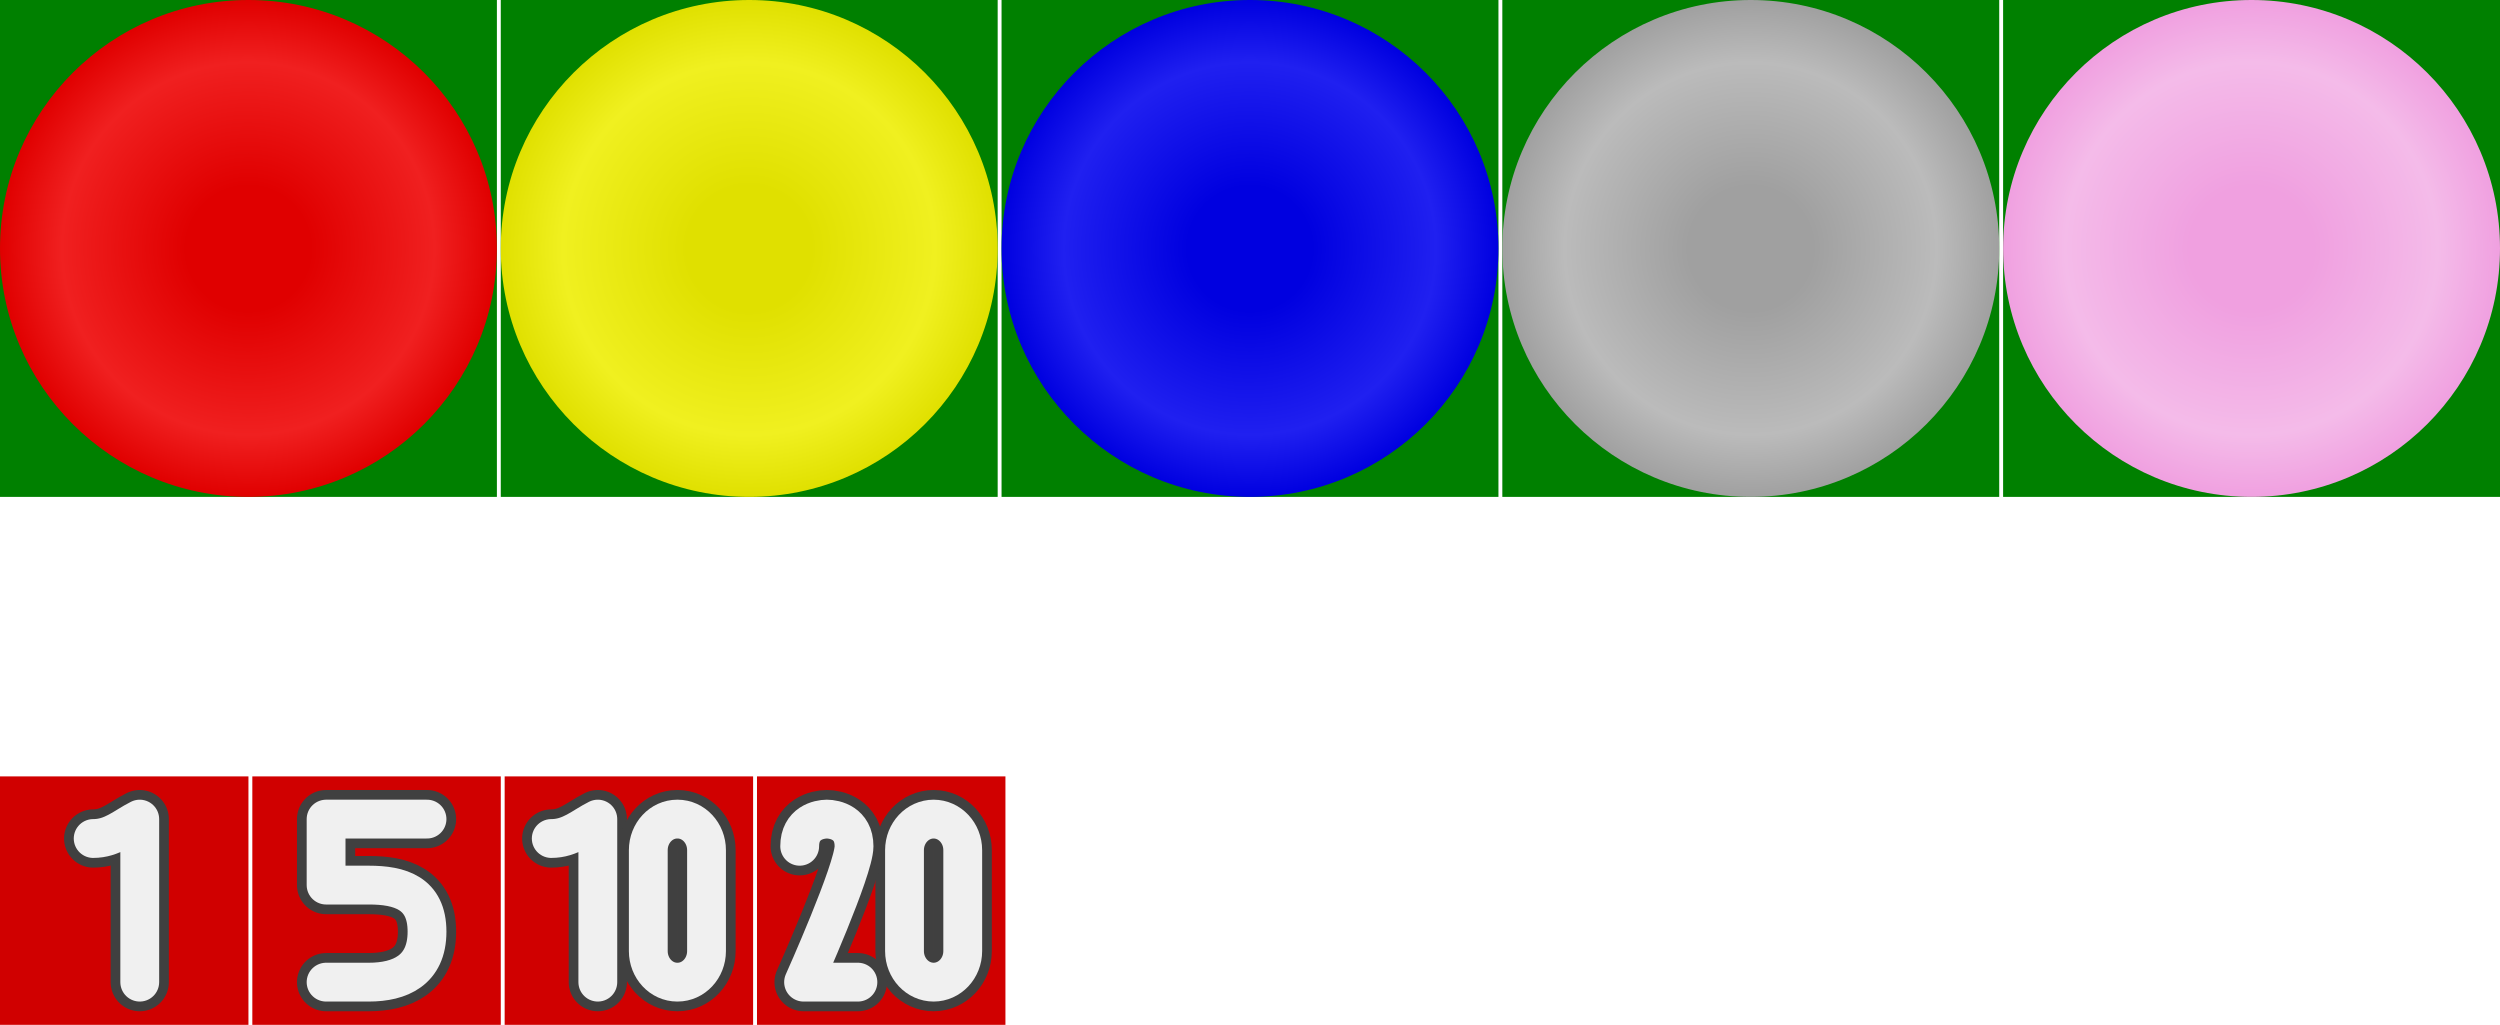
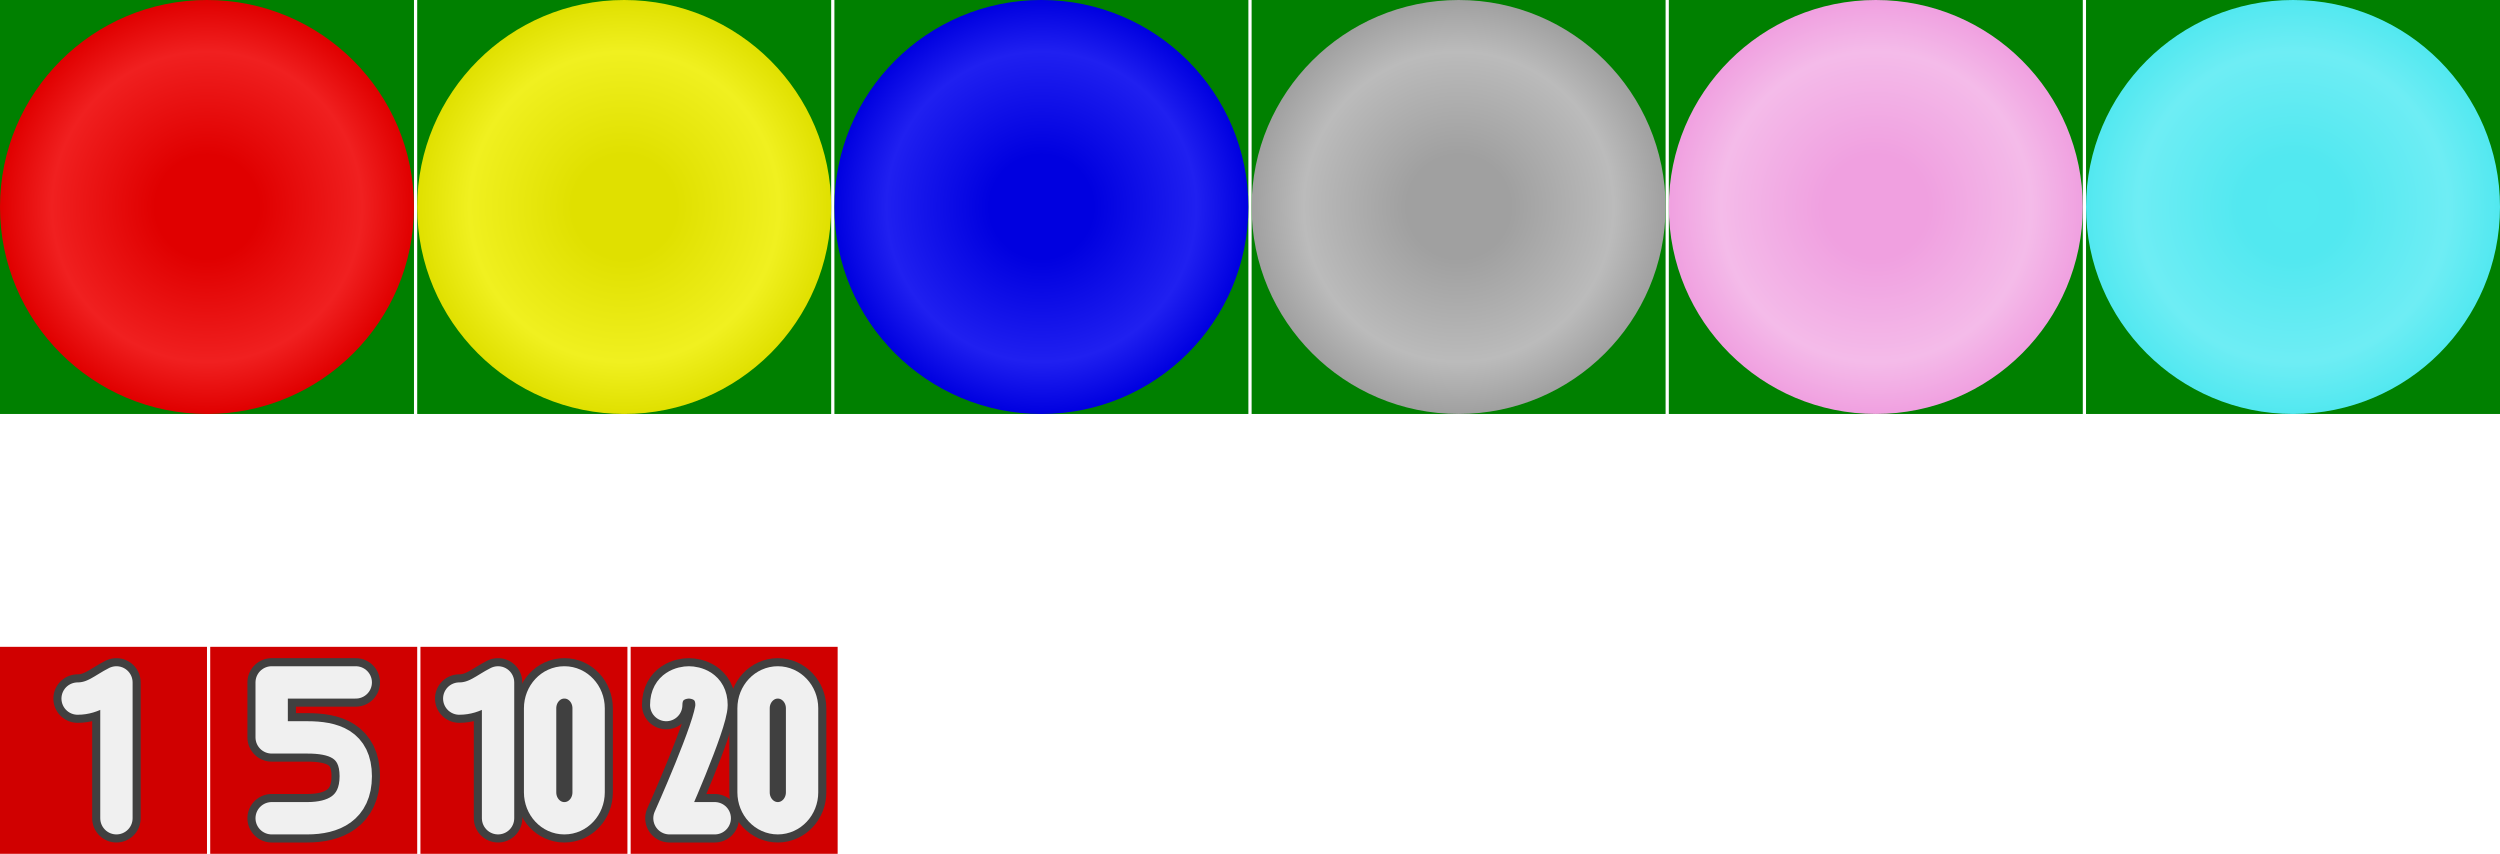
- <svg xmlns="http://www.w3.org/2000/svg" xmlns:xlink="http://www.w3.org/1999/xlink" width="644" height="264" viewBox="0 0 644 264" version="1.1" id="svg1063">
+ <svg xmlns="http://www.w3.org/2000/svg" xmlns:xlink="http://www.w3.org/1999/xlink" width="773" height="264" viewBox="0 0 773 264" version="1.1" id="svg1063">
  <defs id="defs1057">
+     <linearGradient id="winged-pellet">
+       <stop style="stop-color:#f0a0e0;stop-opacity:1" offset="0" id="stop5" />
+       <stop id="stop6" offset="0.25" style="stop-color:#f0a0e0;stop-opacity:1" />
+       <stop id="stop7" offset="0.75" style="stop-color:#f4bbe9;stop-opacity:1" />
+       <stop style="stop-color:#f0a0e0;stop-opacity:1" offset="1" id="stop8" />
+     </linearGradient>
    <linearGradient id="rock-pellet">
      <stop style="stop-color:#a0a0a0;stop-opacity:1" offset="0" id="stop961" />
      <stop id="stop963" offset="0.25" style="stop-color:#a0a0a0;stop-opacity:1" />
      <stop id="stop965" offset="0.75" style="stop-color:#bbbbbb;stop-opacity:1" />
      <stop style="stop-color:#a0a0a0;stop-opacity:1" offset="1" id="stop967" />
    </linearGradient>
-     <linearGradient id="winged-pellet">
-       <stop style="stop-color:#f0a0e0;stop-opacity:1" offset="0" id="stop936" />
-       <stop id="stop938" offset="0.25" style="stop-color:#f0a0e0;stop-opacity:1" />
-       <stop id="stop940" offset="0.75" style="stop-color:#f4bbe9;stop-opacity:1" />
-       <stop style="stop-color:#f0a0e0;stop-opacity:1" offset="1" id="stop942" />
+     <linearGradient id="winged-pellet-1">
+       <stop style="stop-color:#52e9f0;stop-opacity:1;" offset="0" id="stop936" />
+       <stop id="stop938" offset="0.25" style="stop-color:#52e8f0;stop-opacity:1;" />
+       <stop id="stop940" offset="0.75" style="stop-color:#6eedf4;stop-opacity:1;" />
+       <stop style="stop-color:#52e8f0;stop-opacity:1;" offset="1" id="stop942" />
    </linearGradient>
    <linearGradient id="pellet-shine-mask">
      <stop style="stop-color:#000000;stop-opacity:1" offset="0" id="stop1789" />
      <stop id="stop1797" offset="0.4" style="stop-color:#ffffff;stop-opacity:1" />
      <stop style="stop-color:#ffffff;stop-opacity:1" offset="0.6" id="stop1799" />
      <stop style="stop-color:#000000;stop-opacity:1" offset="1" id="stop1791" />
    </linearGradient>
    <linearGradient id="pellet-shine-inner">
      <stop id="stop2203" offset="0" style="stop-color:#ffffff;stop-opacity:0;" />
      <stop style="stop-color:#ffffff;stop-opacity:0;" offset="0.625" id="stop2205" />
      <stop style="stop-color:#ffffff;stop-opacity:1" offset="0.813" id="stop2207" />
      <stop id="stop1755" offset="0.875" style="stop-color:#ffffff;stop-opacity:0" />
      <stop id="stop2209" offset="1" style="stop-color:#ffffff;stop-opacity:0;" />
    </linearGradient>
    <linearGradient id="blue-pellet">
      <stop style="stop-color:#0000e0;stop-opacity:1" offset="0" id="stop1980" />
      <stop id="stop1982" offset="0.25" style="stop-color:#0000e0;stop-opacity:1" />
      <stop id="stop1984" offset="0.75" style="stop-color:#2020f0;stop-opacity:1" />
      <stop style="stop-color:#0000e0;stop-opacity:1" offset="1" id="stop1986" />
    </linearGradient>
    <linearGradient id="yellow-pellet">
      <stop id="stop1877" offset="0" style="stop-color:#e0e000;stop-opacity:1" />
      <stop style="stop-color:#e0e000;stop-opacity:1" offset="0.25" id="stop1879" />
      <stop style="stop-color:#f0f020;stop-opacity:1" offset="0.75" id="stop1881" />
      <stop id="stop1883" offset="1" style="stop-color:#e0e000;stop-opacity:1" />
    </linearGradient>
    <linearGradient id="pellet-shine-outer">
      <stop style="stop-color:#ffffff;stop-opacity:0;" offset="0" id="stop5495" />
      <stop id="stop5503" offset="0.625" style="stop-color:#ffffff;stop-opacity:0;" />
      <stop style="stop-color:#ffffff;stop-opacity:0" offset="0.75" id="stop1757" />
      <stop id="stop5501" offset="0.813" style="stop-color:#ffffff;stop-opacity:1" />
      <stop style="stop-color:#ffffff;stop-opacity:0;" offset="1" id="stop5497" />
    </linearGradient>
    <radialGradient r="7.5" fy="1043.612" fx="587.5" cy="1043.612" cx="587.5" gradientTransform="matrix(8.533333,0,0,8.533333,-4949.333,-8841.491)" gradientUnits="userSpaceOnUse" id="radialGradient3327" xlink:href="#red-pellet" />
    <linearGradient id="red-pellet">
      <stop style="stop-color:#e00000;stop-opacity:1" offset="0" id="stop8452" />
      <stop id="stop8460" offset="0.25" style="stop-color:#e00000;stop-opacity:1" />
      <stop id="stop8458" offset="0.75" style="stop-color:#f02020;stop-opacity:1" />
      <stop style="stop-color:#e00000;stop-opacity:1;" offset="1" id="stop8454" />
    </linearGradient>
    <radialGradient xlink:href="#yellow-pellet" id="radialGradient1886" gradientUnits="userSpaceOnUse" gradientTransform="matrix(8.533333,0,0,8.533333,-4820.333,-8841.491)" cx="587.5" cy="1043.612" fx="587.5" fy="1043.612" r="7.5" />
    <radialGradient xlink:href="#blue-pellet" id="radialGradient1989" gradientUnits="userSpaceOnUse" gradientTransform="matrix(8.533333,0,0,8.533333,-4691.333,-8841.491)" cx="587.5" cy="1043.612" fx="587.5" fy="1043.612" r="7.5" />
    <radialGradient r="7.5" fy="1043.612" fx="587.5" cy="1043.612" cx="587.5" gradientTransform="matrix(8.533333,0,0,8.533333,-4949.333,-7846.972)" gradientUnits="userSpaceOnUse" id="radialGradient3327-3" xlink:href="#pellet-shine-outer" />
    <radialGradient r="7.5" fy="1043.612" fx="587.5" cy="1043.612" cx="587.5" gradientTransform="matrix(8.533333,0,0,8.533333,-4949.333,-7846.972)" gradientUnits="userSpaceOnUse" id="radialGradient3327-3-6" xlink:href="#pellet-shine-inner" />
    <linearGradient xlink:href="#pellet-shine-mask" id="linearGradient30958" gradientUnits="userSpaceOnUse" gradientTransform="translate(0,-4.696063e-5)" x1="64" y1="1097.52" x2="103" y2="1058.52" />
    <mask maskUnits="userSpaceOnUse" id="mask30954">
      <path style="opacity:1;fill:url(#linearGradient30958);fill-opacity:1;stroke:none;stroke-width:12.068" id="path30956" mask="none" d="m 128,1058.52 a 64,64 0 0 1 -64,64 v -64 z" />
    </mask>
    <linearGradient xlink:href="#pellet-shine-mask" id="linearGradient30965" gradientUnits="userSpaceOnUse" x1="64" y1="1097.52" x2="103" y2="1058.52" />
    <mask maskUnits="userSpaceOnUse" id="mask30961">
      <path style="opacity:1;fill:url(#linearGradient30965);fill-opacity:1;stroke:none;stroke-width:12.068" id="path30963" mask="none" d="m 0,1058.52 a 64,64 0 0 1 64,-64 v 64 z" />
    </mask>
    <radialGradient r="7.5" fy="1043.612" fx="587.5" cy="1043.612" cx="587.5" gradientTransform="matrix(8.533333,0,0,8.533333,-4949.333,-7846.972)" gradientUnits="userSpaceOnUse" id="radialGradient3327-3-6-5" xlink:href="#pellet-shine-inner" />
    <mask maskUnits="userSpaceOnUse" id="mask30954-9">
      <path style="opacity:1;fill:url(#linearGradient30958);fill-opacity:1;stroke:none;stroke-width:12.068" id="path30956-3" mask="none" d="m 128,1058.52 a 64,64 0 0 1 -64,64 v -64 z" />
    </mask>
    <radialGradient r="7.5" fy="1043.612" fx="587.5" cy="1043.612" cx="587.5" gradientTransform="matrix(8.533333,0,0,8.533333,-4949.333,-7846.972)" gradientUnits="userSpaceOnUse" id="radialGradient3327-3-5" xlink:href="#pellet-shine-outer" />
    <mask maskUnits="userSpaceOnUse" id="mask30961-0">
      <path style="opacity:1;fill:url(#linearGradient30965-8);fill-opacity:1;stroke:none;stroke-width:12.068" id="path30963-7" mask="none" d="m 0,1058.52 a 64,64 0 0 1 64,-64 v 64 z" />
    </mask>
    <linearGradient xlink:href="#pellet-shine-mask" id="linearGradient30965-8" gradientUnits="userSpaceOnUse" x1="64" y1="1097.52" x2="103" y2="1058.52" />
    <radialGradient r="7.5" fy="1043.612" fx="587.5" cy="1043.612" cx="587.5" gradientTransform="matrix(8.533333,0,0,8.533333,-4949.333,-7846.972)" gradientUnits="userSpaceOnUse" id="radialGradient3327-3-5-8" xlink:href="#pellet-shine-outer" />
    <mask maskUnits="userSpaceOnUse" id="mask30961-0-2">
      <path style="opacity:1;fill:url(#linearGradient30965-8);fill-opacity:1;stroke:none;stroke-width:12.068" id="path30963-7-0" mask="none" d="m 0,1058.52 a 64,64 0 0 1 64,-64 v 64 z" />
    </mask>
    <radialGradient r="7.5" fy="1043.612" fx="587.5" cy="1043.612" cx="587.5" gradientTransform="matrix(8.533333,0,0,8.533333,-4949.333,-7846.972)" gradientUnits="userSpaceOnUse" id="radialGradient3327-3-6-5-6" xlink:href="#pellet-shine-inner" />
    <mask maskUnits="userSpaceOnUse" id="mask30954-9-4">
      <path style="opacity:1;fill:url(#linearGradient30958);fill-opacity:1;stroke:none;stroke-width:12.068" id="path30956-3-8" mask="none" d="m 128,1058.52 a 64,64 0 0 1 -64,64 v -64 z" />
    </mask>
    <radialGradient xlink:href="#pellet-shine-inner" id="radialGradient930" gradientUnits="userSpaceOnUse" gradientTransform="matrix(8.533333,0,0,8.533333,-4949.333,-7846.972)" cx="587.5" cy="1043.612" fx="587.5" fy="1043.612" r="7.5" />
    <radialGradient xlink:href="#pellet-shine-outer" id="radialGradient932" gradientUnits="userSpaceOnUse" gradientTransform="matrix(8.533333,0,0,8.533333,-4949.333,-7846.972)" cx="587.5" cy="1043.612" fx="587.5" fy="1043.612" r="7.5" />
    <radialGradient xlink:href="#rock-pellet" id="radialGradient934" gradientUnits="userSpaceOnUse" gradientTransform="matrix(8.533333,0,0,8.533333,-4562.333,-8841.491)" cx="587.5" cy="1043.612" fx="587.5" fy="1043.612" r="7.5" />
    <radialGradient xlink:href="#pellet-shine-inner" id="radialGradient953" gradientUnits="userSpaceOnUse" gradientTransform="matrix(8.533333,0,0,8.533333,-4949.333,-7846.972)" cx="587.5" cy="1043.612" fx="587.5" fy="1043.612" r="7.5" />
    <radialGradient xlink:href="#pellet-shine-outer" id="radialGradient955" gradientUnits="userSpaceOnUse" gradientTransform="matrix(8.533333,0,0,8.533333,-4949.333,-7846.972)" cx="587.5" cy="1043.612" fx="587.5" fy="1043.612" r="7.5" />
    <radialGradient xlink:href="#winged-pellet" id="radialGradient957" gradientUnits="userSpaceOnUse" gradientTransform="matrix(8.533333,0,0,8.533333,-4433.333,-8841.491)" cx="587.5" cy="1043.612" fx="587.5" fy="1043.612" r="7.5" />
    <radialGradient xlink:href="#pellet-shine-outer" id="radialGradient959" gradientUnits="userSpaceOnUse" gradientTransform="matrix(8.533333,0,0,8.533333,-4949.333,-7846.972)" cx="587.5" cy="1043.612" fx="587.5" fy="1043.612" r="7.5" />
+     <radialGradient xlink:href="#pellet-shine-inner" id="radialGradient3" gradientUnits="userSpaceOnUse" gradientTransform="matrix(8.533333,0,0,8.533333,-4949.333,-7846.972)" cx="587.5" cy="1043.612" fx="587.5" fy="1043.612" r="7.5" />
+     <radialGradient xlink:href="#pellet-shine-outer" id="radialGradient4" gradientUnits="userSpaceOnUse" gradientTransform="matrix(8.533333,0,0,8.533333,-4949.333,-7846.972)" cx="587.5" cy="1043.612" fx="587.5" fy="1043.612" r="7.5" />
+     <radialGradient xlink:href="#winged-pellet-1" id="radialGradient5" gradientUnits="userSpaceOnUse" gradientTransform="matrix(8.533333,0,0,8.533333,-4304.333,-8841.491)" cx="587.5" cy="1043.612" fx="587.5" fy="1043.612" r="7.5" />
  </defs>
-   <g id="layer2" style="display:inline" transform="translate(0,-1.2207031e-4)">
+   <g id="layer2" style="display:inline" transform="translate(0,-1.8310547e-4)">
    <rect style="color:#000000;clip-rule:nonzero;display:inline;overflow:visible;visibility:visible;opacity:1;isolation:auto;mix-blend-mode:normal;color-interpolation:sRGB;color-interpolation-filters:linearRGB;solid-color:#000000;solid-opacity:1;vector-effect:none;fill:#008000;fill-opacity:1;fill-rule:evenodd;stroke:none;stroke-width:0.265;stroke-linecap:butt;stroke-linejoin:miter;stroke-miterlimit:50;stroke-dasharray:none;stroke-dashoffset:0;stroke-opacity:1;color-rendering:auto;image-rendering:auto;shape-rendering:auto;text-rendering:auto;enable-background:accumulate" id="rect1641" width="128" height="128" x="0" y="0" />
    <rect style="color:#000000;clip-rule:nonzero;display:inline;overflow:visible;visibility:visible;opacity:1;isolation:auto;mix-blend-mode:normal;color-interpolation:sRGB;color-interpolation-filters:linearRGB;solid-color:#000000;solid-opacity:1;vector-effect:none;fill:#008000;fill-opacity:1;fill-rule:evenodd;stroke:none;stroke-width:0.265;stroke-linecap:butt;stroke-linejoin:miter;stroke-miterlimit:50;stroke-dasharray:none;stroke-dashoffset:0;stroke-opacity:1;color-rendering:auto;image-rendering:auto;shape-rendering:auto;text-rendering:auto;enable-background:accumulate" id="rect1641-6" width="128" height="128" x="129" y="0" />
    <rect style="color:#000000;clip-rule:nonzero;display:inline;overflow:visible;visibility:visible;opacity:1;isolation:auto;mix-blend-mode:normal;color-interpolation:sRGB;color-interpolation-filters:linearRGB;solid-color:#000000;solid-opacity:1;vector-effect:none;fill:#008000;fill-opacity:1;fill-rule:evenodd;stroke:none;stroke-width:0.265;stroke-linecap:butt;stroke-linejoin:miter;stroke-miterlimit:50;stroke-dasharray:none;stroke-dashoffset:0;stroke-opacity:1;color-rendering:auto;image-rendering:auto;shape-rendering:auto;text-rendering:auto;enable-background:accumulate" id="rect1641-6-9" width="128" height="128" x="258" y="0" />
    <rect style="color:#000000;clip-rule:nonzero;display:inline;overflow:visible;visibility:visible;opacity:1;isolation:auto;mix-blend-mode:normal;color-interpolation:sRGB;color-interpolation-filters:linearRGB;solid-color:#000000;solid-opacity:1;fill:#d00000;fill-opacity:1;fill-rule:evenodd;stroke:none;stroke-width:2;stroke-linecap:round;stroke-linejoin:round;stroke-miterlimit:4;stroke-dasharray:none;stroke-dashoffset:0;stroke-opacity:1;color-rendering:auto;image-rendering:auto;shape-rendering:auto;text-rendering:auto;enable-background:accumulate" id="rect4484" width="64" height="64" x="0" y="200" rx="0" ry="0" />
    <rect style="color:#000000;clip-rule:nonzero;display:inline;overflow:visible;visibility:visible;opacity:1;isolation:auto;mix-blend-mode:normal;color-interpolation:sRGB;color-interpolation-filters:linearRGB;solid-color:#000000;solid-opacity:1;fill:#d00000;fill-opacity:1;fill-rule:evenodd;stroke:none;stroke-width:2;stroke-linecap:round;stroke-linejoin:round;stroke-miterlimit:4;stroke-dasharray:none;stroke-dashoffset:0;stroke-opacity:1;color-rendering:auto;image-rendering:auto;shape-rendering:auto;text-rendering:auto;enable-background:accumulate" id="rect4484-2" width="64" height="64" x="65" y="200" rx="0" ry="0" />
    <rect style="color:#000000;clip-rule:nonzero;display:inline;overflow:visible;visibility:visible;opacity:1;isolation:auto;mix-blend-mode:normal;color-interpolation:sRGB;color-interpolation-filters:linearRGB;solid-color:#000000;solid-opacity:1;fill:#d00000;fill-opacity:1;fill-rule:evenodd;stroke:none;stroke-width:2;stroke-linecap:round;stroke-linejoin:round;stroke-miterlimit:4;stroke-dasharray:none;stroke-dashoffset:0;stroke-opacity:1;color-rendering:auto;image-rendering:auto;shape-rendering:auto;text-rendering:auto;enable-background:accumulate" id="rect4484-2-1" width="64" height="64" x="130" y="200" rx="0" ry="0" />
    <rect style="color:#000000;clip-rule:nonzero;display:inline;overflow:visible;visibility:visible;opacity:1;isolation:auto;mix-blend-mode:normal;color-interpolation:sRGB;color-interpolation-filters:linearRGB;solid-color:#000000;solid-opacity:1;fill:#d00000;fill-opacity:1;fill-rule:evenodd;stroke:none;stroke-width:2;stroke-linecap:round;stroke-linejoin:round;stroke-miterlimit:4;stroke-dasharray:none;stroke-dashoffset:0;stroke-opacity:1;color-rendering:auto;image-rendering:auto;shape-rendering:auto;text-rendering:auto;enable-background:accumulate" id="rect4484-2-1-9" width="64" height="64" x="195" y="200" rx="0" ry="0" />
    <rect style="color:#000000;clip-rule:nonzero;display:inline;overflow:visible;visibility:visible;opacity:1;isolation:auto;mix-blend-mode:normal;color-interpolation:sRGB;color-interpolation-filters:linearRGB;solid-color:#000000;solid-opacity:1;vector-effect:none;fill:#008000;fill-opacity:1;fill-rule:evenodd;stroke:none;stroke-width:0.265;stroke-linecap:butt;stroke-linejoin:miter;stroke-miterlimit:50;stroke-dasharray:none;stroke-dashoffset:0;stroke-opacity:1;color-rendering:auto;image-rendering:auto;shape-rendering:auto;text-rendering:auto;enable-background:accumulate" id="rect922" width="128" height="128" x="387" y="0" />
    <rect style="color:#000000;clip-rule:nonzero;display:inline;overflow:visible;visibility:visible;opacity:1;isolation:auto;mix-blend-mode:normal;color-interpolation:sRGB;color-interpolation-filters:linearRGB;solid-color:#000000;solid-opacity:1;vector-effect:none;fill:#008000;fill-opacity:1;fill-rule:evenodd;stroke:none;stroke-width:0.265;stroke-linecap:butt;stroke-linejoin:miter;stroke-miterlimit:50;stroke-dasharray:none;stroke-dashoffset:0;stroke-opacity:1;color-rendering:auto;image-rendering:auto;shape-rendering:auto;text-rendering:auto;enable-background:accumulate" id="rect945" width="128" height="128" x="516" y="0" />
    <g id="g4760" style="display:inline" transform="translate(0,-1052.362)">
      <ellipse style="display:inline;fill:#c99379;fill-opacity:1;stroke:none" id="path3782" cx="-6.703" cy="1036.362" rx="3.203" ry="3.5" />
      <circle style="display:inline;fill:none;stroke:#00ffff;stroke-width:2;stroke-miterlimit:4;stroke-dasharray:none;stroke-opacity:1" id="path3770-7" cx="-16" cy="1036.362" r="15" />
      <circle style="display:inline;fill:#d5b284;fill-opacity:1;stroke:none" id="path3780" cx="-18" cy="1036.362" r="9.5" />
      <path style="display:inline;fill:#000000;fill-opacity:1;stroke:none" d="m -12,1034.862 v -6 h 2 v 6 z" id="path3824" />
      <path style="display:inline;fill:#000000;fill-opacity:1;stroke:none" d="m -12,1043.862 v -6 h 2 v 6 z" id="path3824-4" />
    </g>
+     <rect style="color:#000000;clip-rule:nonzero;display:inline;overflow:visible;visibility:visible;opacity:1;isolation:auto;mix-blend-mode:normal;color-interpolation:sRGB;color-interpolation-filters:linearRGB;solid-color:#000000;solid-opacity:1;vector-effect:none;fill:#008000;fill-opacity:1;fill-rule:evenodd;stroke:none;stroke-width:0.265;stroke-linecap:butt;stroke-linejoin:miter;stroke-miterlimit:50;stroke-dasharray:none;stroke-dashoffset:0;stroke-opacity:1;color-rendering:auto;image-rendering:auto;shape-rendering:auto;text-rendering:auto;enable-background:accumulate" id="rect1" width="128" height="128" x="645" y="0" />
  </g>
-   <g id="layer1" transform="translate(0,-1.2207031e-4)">
+   <g id="layer1" transform="translate(0,-1.8310547e-4)" style="display:inline">
    <circle r="64" cy="64" cx="64" style="opacity:1;fill:url(#radialGradient3327);fill-opacity:1;stroke:none;stroke-width:12.068" id="path4721-8-4" />
    <circle r="64" cy="1058.52" cx="64" style="opacity:0.75;fill:url(#radialGradient3327-3);fill-opacity:1;stroke:none;stroke-width:12.068" id="path4721-8-4-5" mask="url(#mask30961)" transform="translate(0,-994.5195)" />
    <circle r="64" cy="1058.52" cx="64" style="opacity:0.75;fill:url(#radialGradient3327-3-6);fill-opacity:1;stroke:none;stroke-width:12.068" id="path4721-8-4-5-0" mask="url(#mask30954)" transform="translate(0,-994.5195)" />
    <circle r="64" cy="64" cx="193" style="opacity:1;fill:url(#radialGradient1886);fill-opacity:1;stroke:none;stroke-width:12.068" id="path4721-8-4-0" />
    <circle cy="64" cx="322" style="opacity:1;fill:url(#radialGradient1989);fill-opacity:1;stroke:none;stroke-width:12.068" id="path4721-8-4-0-4" r="64" />
    <circle transform="translate(129,-994.5195)" r="64" cy="1058.52" cx="64" style="opacity:0.75;fill:url(#radialGradient3327-3-5);fill-opacity:1;stroke:none;stroke-width:12.068" id="path4721-8-4-5-6" mask="url(#mask30961-0)" />
    <circle transform="translate(129,-994.5195)" r="64" cy="1058.52" cx="64" style="opacity:0.75;fill:url(#radialGradient3327-3-6-5);fill-opacity:1;stroke:none;stroke-width:12.068" id="path4721-8-4-5-0-8" mask="url(#mask30954-9)" />
    <circle transform="translate(258,-994.5195)" r="64" cy="1058.52" cx="64" style="opacity:0.75;fill:url(#radialGradient959);fill-opacity:1;stroke:none;stroke-width:12.068" id="path4721-8-4-5-6-7" mask="url(#mask30961-0-2)" />
    <circle transform="translate(258,-994.5195)" r="64" cy="1058.52" cx="64" style="opacity:0.75;fill:url(#radialGradient3327-3-6-5-6);fill-opacity:1;stroke:none;stroke-width:12.068" id="path4721-8-4-5-0-8-1" mask="url(#mask30954-9-4)" />
    <circle mask="url(#mask30961-0-2)" id="circle982" style="opacity:0.75;fill:url(#radialGradient3327-3-5-8);fill-opacity:1;stroke:none;stroke-width:12.068" cx="64" cy="1058.52" r="64" transform="translate(258,-994.5195)" />
    <g id="g1175" transform="translate(0,-658.5197)">
      <path style="display:inline;opacity:1;fill:none;fill-rule:evenodd;stroke:#404040;stroke-width:15;stroke-linecap:round;stroke-linejoin:round;stroke-miterlimit:4;stroke-dasharray:none;stroke-opacity:1" d="m 24,874.52 c 5,0 8,-3 12,-5 v 42" id="path1117" />
      <path id="path4487" d="m 24,874.52 c 5,0 8,-3 12,-5 v 42" style="display:inline;opacity:1;fill:none;fill-rule:evenodd;stroke:#f0f0f0;stroke-width:10;stroke-linecap:round;stroke-linejoin:round;stroke-miterlimit:4;stroke-dasharray:none;stroke-opacity:1" />
    </g>
    <g id="g1179" transform="translate(0,-658.5197)">
      <path style="color:#000000;clip-rule:nonzero;display:inline;overflow:visible;visibility:visible;opacity:1;isolation:auto;mix-blend-mode:normal;color-interpolation:sRGB;color-interpolation-filters:linearRGB;solid-color:#000000;solid-opacity:1;fill:none;fill-opacity:1;fill-rule:evenodd;stroke:#404040;stroke-width:15;stroke-linecap:round;stroke-linejoin:round;stroke-miterlimit:4;stroke-dasharray:none;stroke-dashoffset:0;stroke-opacity:1;color-rendering:auto;image-rendering:auto;shape-rendering:auto;text-rendering:auto;enable-background:accumulate" d="M 110,869.52 H 84 v 17 h 11 c 8,0 15,2 15,12 0,10 -7,13 -15,13 H 84" id="path1119" />
      <path id="path4504" d="M 110,869.52 H 84 v 17 h 11 c 8,0 15,2 15,12 0,10 -7,13 -15,13 H 84" style="color:#000000;clip-rule:nonzero;display:inline;overflow:visible;visibility:visible;opacity:1;isolation:auto;mix-blend-mode:normal;color-interpolation:sRGB;color-interpolation-filters:linearRGB;solid-color:#000000;solid-opacity:1;vector-effect:none;fill:none;fill-opacity:1;fill-rule:evenodd;stroke:#f0f0f0;stroke-width:10;stroke-linecap:round;stroke-linejoin:round;stroke-miterlimit:4;stroke-dasharray:none;stroke-dashoffset:0;stroke-opacity:1;color-rendering:auto;image-rendering:auto;shape-rendering:auto;text-rendering:auto;enable-background:accumulate" />
    </g>
    <g id="g1185" transform="translate(0,-658.5197)">
      <path style="display:inline;opacity:1;vector-effect:none;fill:none;fill-opacity:1;fill-rule:evenodd;stroke:#404040;stroke-width:15;stroke-linecap:round;stroke-linejoin:round;stroke-miterlimit:4;stroke-dasharray:none;stroke-dashoffset:0;stroke-opacity:1" d="m 142,874.52 c 5,0 8,-3 12,-5 v 42" id="path1165" />
      <rect style="color:#000000;clip-rule:nonzero;display:inline;overflow:visible;visibility:visible;opacity:1;isolation:auto;mix-blend-mode:normal;color-interpolation:sRGB;color-interpolation-filters:linearRGB;solid-color:#000000;solid-opacity:1;vector-effect:none;fill:none;fill-opacity:1;fill-rule:evenodd;stroke:#404040;stroke-width:15;stroke-linecap:round;stroke-linejoin:round;stroke-miterlimit:4;stroke-dasharray:none;stroke-dashoffset:0;stroke-opacity:1;color-rendering:auto;image-rendering:auto;shape-rendering:auto;text-rendering:auto;enable-background:accumulate" id="rect1167" width="15" height="42" x="167" y="869.52" ry="8" rx="7.456" />
      <path id="path4487-0" d="m 142,874.52 c 5,0 8,-3 12,-5 v 42" style="display:inline;opacity:1;vector-effect:none;fill:none;fill-opacity:1;fill-rule:evenodd;stroke:#f0f0f0;stroke-width:10;stroke-linecap:round;stroke-linejoin:round;stroke-miterlimit:4;stroke-dasharray:none;stroke-dashoffset:0;stroke-opacity:1" />
      <rect rx="7.456" ry="8" y="869.52" x="167" height="42" width="15" id="rect4591" style="color:#000000;clip-rule:nonzero;display:inline;overflow:visible;visibility:visible;opacity:1;isolation:auto;mix-blend-mode:normal;color-interpolation:sRGB;color-interpolation-filters:linearRGB;solid-color:#000000;solid-opacity:1;vector-effect:none;fill:none;fill-opacity:1;fill-rule:evenodd;stroke:#f0f0f0;stroke-width:10;stroke-linecap:round;stroke-linejoin:round;stroke-miterlimit:4;stroke-dasharray:none;stroke-dashoffset:0;stroke-opacity:1;color-rendering:auto;image-rendering:auto;shape-rendering:auto;text-rendering:auto;enable-background:accumulate" />
    </g>
    <g id="g1191" transform="translate(0,-658.5197)">
      <rect style="color:#000000;clip-rule:nonzero;display:inline;overflow:visible;visibility:visible;opacity:1;isolation:auto;mix-blend-mode:normal;color-interpolation:sRGB;color-interpolation-filters:linearRGB;solid-color:#000000;solid-opacity:1;vector-effect:none;fill:none;fill-opacity:1;fill-rule:evenodd;stroke:#404040;stroke-width:15;stroke-linecap:round;stroke-linejoin:round;stroke-miterlimit:4;stroke-dasharray:none;stroke-dashoffset:0;stroke-opacity:1;color-rendering:auto;image-rendering:auto;shape-rendering:auto;text-rendering:auto;enable-background:accumulate" id="rect1169" width="15" height="42" x="233" y="869.52" ry="8" rx="7.5" />
      <path style="color:#000000;clip-rule:nonzero;display:inline;overflow:visible;visibility:visible;opacity:1;isolation:auto;mix-blend-mode:normal;color-interpolation:sRGB;color-interpolation-filters:linearRGB;solid-color:#000000;solid-opacity:1;vector-effect:none;fill:none;fill-opacity:1;fill-rule:evenodd;stroke:#404040;stroke-width:15;stroke-linecap:round;stroke-linejoin:round;stroke-miterlimit:4;stroke-dasharray:none;stroke-dashoffset:0;stroke-opacity:1;color-rendering:auto;image-rendering:auto;shape-rendering:auto;text-rendering:auto;enable-background:accumulate" d="m 206,876.52 c 0,-6 5,-7 7,-7 2,0 7,1 7,7 0,6 -13,35 -13,35 h 14" id="path1171" />
      <rect rx="7.5" ry="8" y="869.52" x="233" height="42" width="15" id="rect4591-3" style="color:#000000;clip-rule:nonzero;display:inline;overflow:visible;visibility:visible;opacity:1;isolation:auto;mix-blend-mode:normal;color-interpolation:sRGB;color-interpolation-filters:linearRGB;solid-color:#000000;solid-opacity:1;vector-effect:none;fill:none;fill-opacity:1;fill-rule:evenodd;stroke:#f0f0f0;stroke-width:10;stroke-linecap:round;stroke-linejoin:round;stroke-miterlimit:4;stroke-dasharray:none;stroke-dashoffset:0;stroke-opacity:1;color-rendering:auto;image-rendering:auto;shape-rendering:auto;text-rendering:auto;enable-background:accumulate" />
      <path id="path4611" d="m 206,876.52 c 0,-6 5,-7 7,-7 2,0 7,1 7,7 0,6 -13,35 -13,35 h 14" style="color:#000000;clip-rule:nonzero;display:inline;overflow:visible;visibility:visible;opacity:1;isolation:auto;mix-blend-mode:normal;color-interpolation:sRGB;color-interpolation-filters:linearRGB;solid-color:#000000;solid-opacity:1;vector-effect:none;fill:none;fill-opacity:1;fill-rule:evenodd;stroke:#f0f0f0;stroke-width:10;stroke-linecap:round;stroke-linejoin:round;stroke-miterlimit:4;stroke-dasharray:none;stroke-dashoffset:0;stroke-opacity:1;color-rendering:auto;image-rendering:auto;shape-rendering:auto;text-rendering:auto;enable-background:accumulate" />
    </g>
    <circle r="64" cy="64" cx="451" style="opacity:1;fill:url(#radialGradient934);fill-opacity:1;stroke:none;stroke-width:12.068" id="circle924" />
    <circle r="64" cy="1058.52" cx="64" style="opacity:0.75;fill:url(#radialGradient932);fill-opacity:1;stroke:none;stroke-width:12.068" id="circle926" mask="url(#mask30961)" transform="translate(387,-994.5195)" />
    <circle r="64" cy="1058.52" cx="64" style="opacity:0.75;fill:url(#radialGradient930);fill-opacity:1;stroke:none;stroke-width:12.068" id="circle928" mask="url(#mask30954)" transform="translate(387,-994.5195)" />
    <circle r="64" cy="64" cx="580" style="opacity:1;fill:url(#radialGradient957);fill-opacity:1;stroke:none;stroke-width:12.068" id="circle947" />
    <circle r="64" cy="1058.52" cx="64" style="opacity:0.75;fill:url(#radialGradient955);fill-opacity:1;stroke:none;stroke-width:12.068" id="circle949" mask="url(#mask30961)" transform="translate(516,-994.5195)" />
    <circle r="64" cy="1058.52" cx="64" style="opacity:0.75;fill:url(#radialGradient953);fill-opacity:1;stroke:none;stroke-width:12.068" id="circle951" mask="url(#mask30954)" transform="translate(516,-994.5195)" />
+     <circle r="64" cy="64" cx="709" style="opacity:1;fill:url(#radialGradient5);stroke:none;stroke-width:12.068" id="circle1" />
+     <circle r="64" cy="1058.52" cx="64" style="opacity:0.75;fill:url(#radialGradient4);fill-opacity:1;stroke:none;stroke-width:12.068" id="circle2" mask="url(#mask30961)" transform="translate(645,-994.5195)" />
+     <circle r="64" cy="1058.52" cx="64" style="opacity:0.75;fill:url(#radialGradient3);fill-opacity:1;stroke:none;stroke-width:12.068" id="circle3" mask="url(#mask30954)" transform="translate(645,-994.5195)" />
  </g>
</svg>
